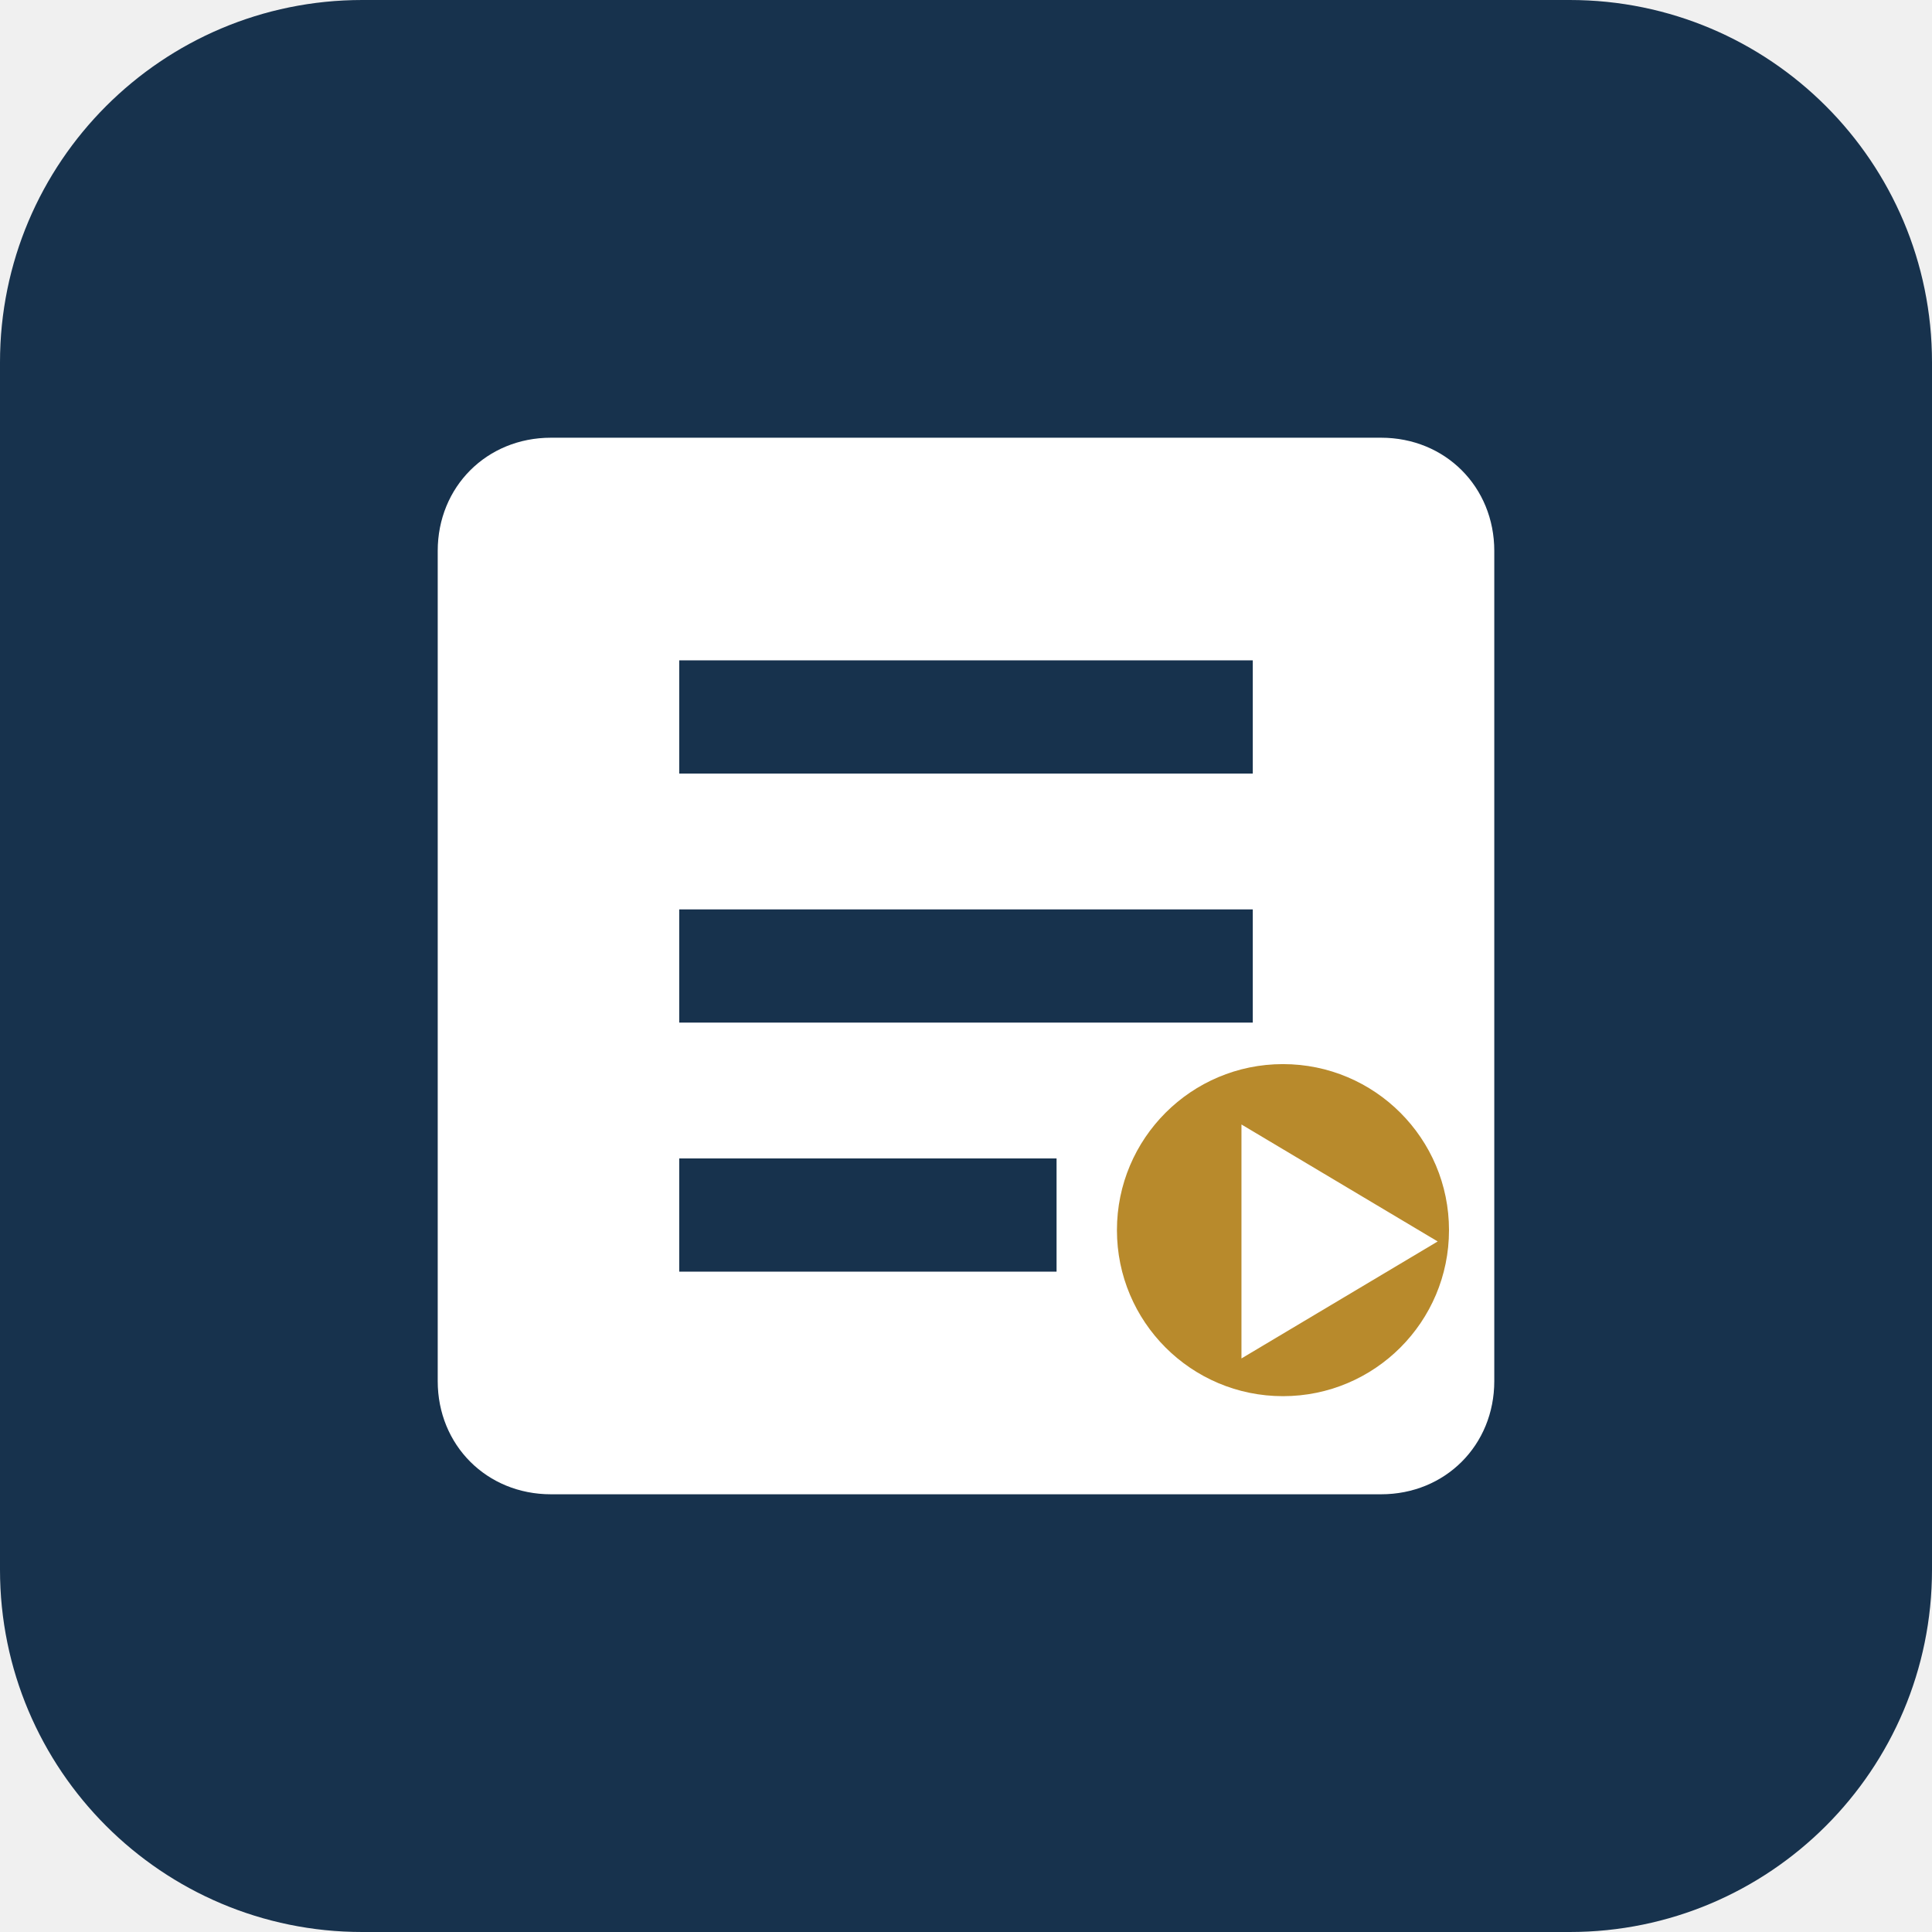
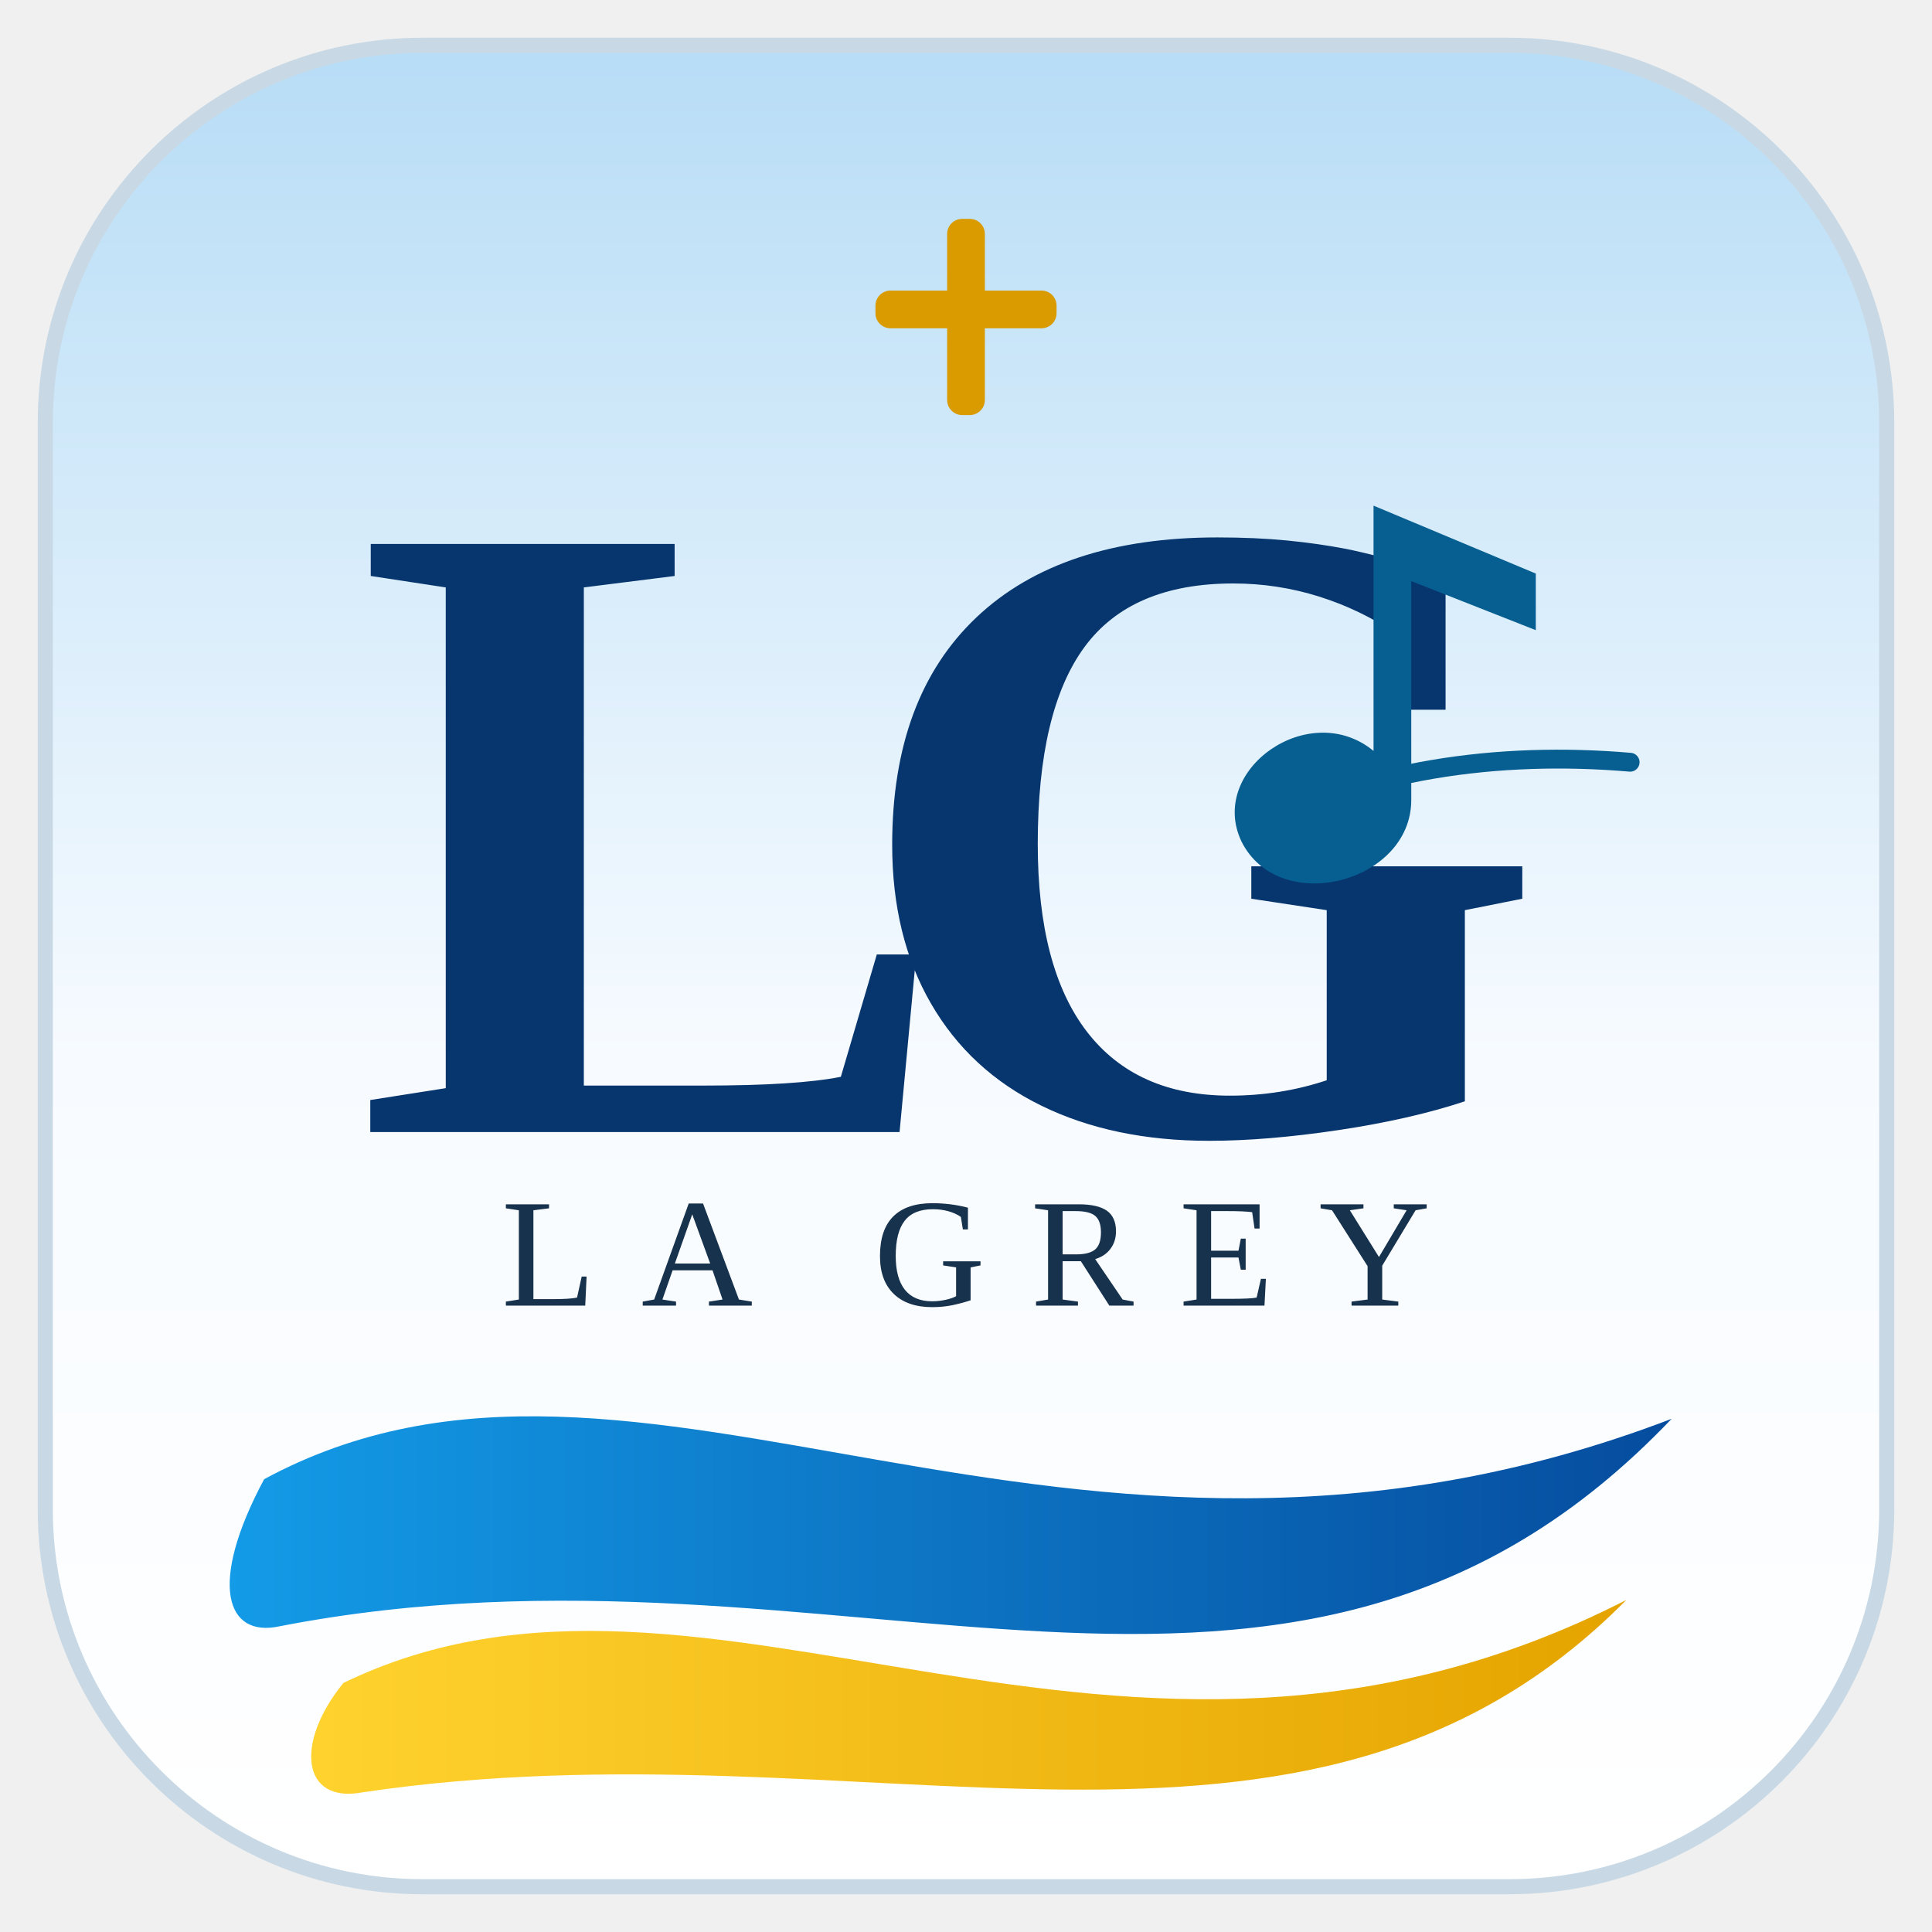
- <svg xmlns="http://www.w3.org/2000/svg" viewBox="0 0 512 512">
-   <rect width="512" height="512" rx="96" fill="#17324d" />
-   <path d="M146 116h220c17 0 30 13 30 30v220c0 17-13 30-30 30H146c-17 0-30-13-30-30V146c0-17 13-30 30-30z" fill="#ffffff" />
-   <path d="M180 175h152v30H180zm0 66h152v30H180zm0 66h100v30H180z" fill="#17324d" />
-   <circle cx="340" cy="326" r="44" fill="#b88a2c" />
-   <path d="M329 298v62l52-31z" fill="#ffffff" />
+ <svg xmlns="http://www.w3.org/2000/svg" viewBox="0 0 512 512" role="img" aria-label="La Grey">
+   <defs>
+     <linearGradient id="sky" x1="0" y1="0" x2="0" y2="1">
+       <stop offset="0" stop-color="#b8ddf6" />
+       <stop offset=".55" stop-color="#f7fbff" />
+       <stop offset="1" stop-color="#ffffff" />
+     </linearGradient>
+     <linearGradient id="blue" x1="0" y1="0" x2="1" y2="0">
+       <stop stop-color="#139be7" />
+       <stop offset="1" stop-color="#064c9e" />
+     </linearGradient>
+     <linearGradient id="gold" x1="0" y1="0" x2="1" y2="0">
+       <stop stop-color="#ffd22e" />
+       <stop offset="1" stop-color="#e5a400" />
+     </linearGradient>
+   </defs>
+   <rect x="12" y="12" width="488" height="488" rx="100" fill="url(#sky)" stroke="#c8d9e5" stroke-width="4" />
+   <g fill="#d99b00">
+     <rect x="251" y="58" width="10" height="52" rx="4" />
+     <rect x="232" y="77" width="48" height="10" rx="4" />
+   </g>
+   <text x="252" y="300" text-anchor="middle" font-family="Georgia, 'Times New Roman', serif" font-size="238" font-weight="700" fill="#07366e" letter-spacing="-28">LG</text>
+   <text x="256" y="346" text-anchor="middle" font-family="Georgia, 'Times New Roman', serif" font-size="41" letter-spacing="12" fill="#17324d">LA GREY</text>
+   <path d="M70 392 C170 338 281 438 443 376 C342 482 223 402 74 431 C60 434 55 420 70 392Z" fill="url(#blue)" />
+   <path d="M91 446 C188 399 296 493 431 424 C346 510 230 455 96 475 C80 478 78 462 91 446Z" fill="url(#gold)" />
+   <path d="M374 154 v58 c0 22-35 31-45 11-9-19 18-38 35-24v-65l43 18v15z" fill="#075f91" />
+   <path d="M332 220 C361 204 397 199 432 202" fill="none" stroke="#075f91" stroke-width="5" stroke-linecap="round" />
</svg>
